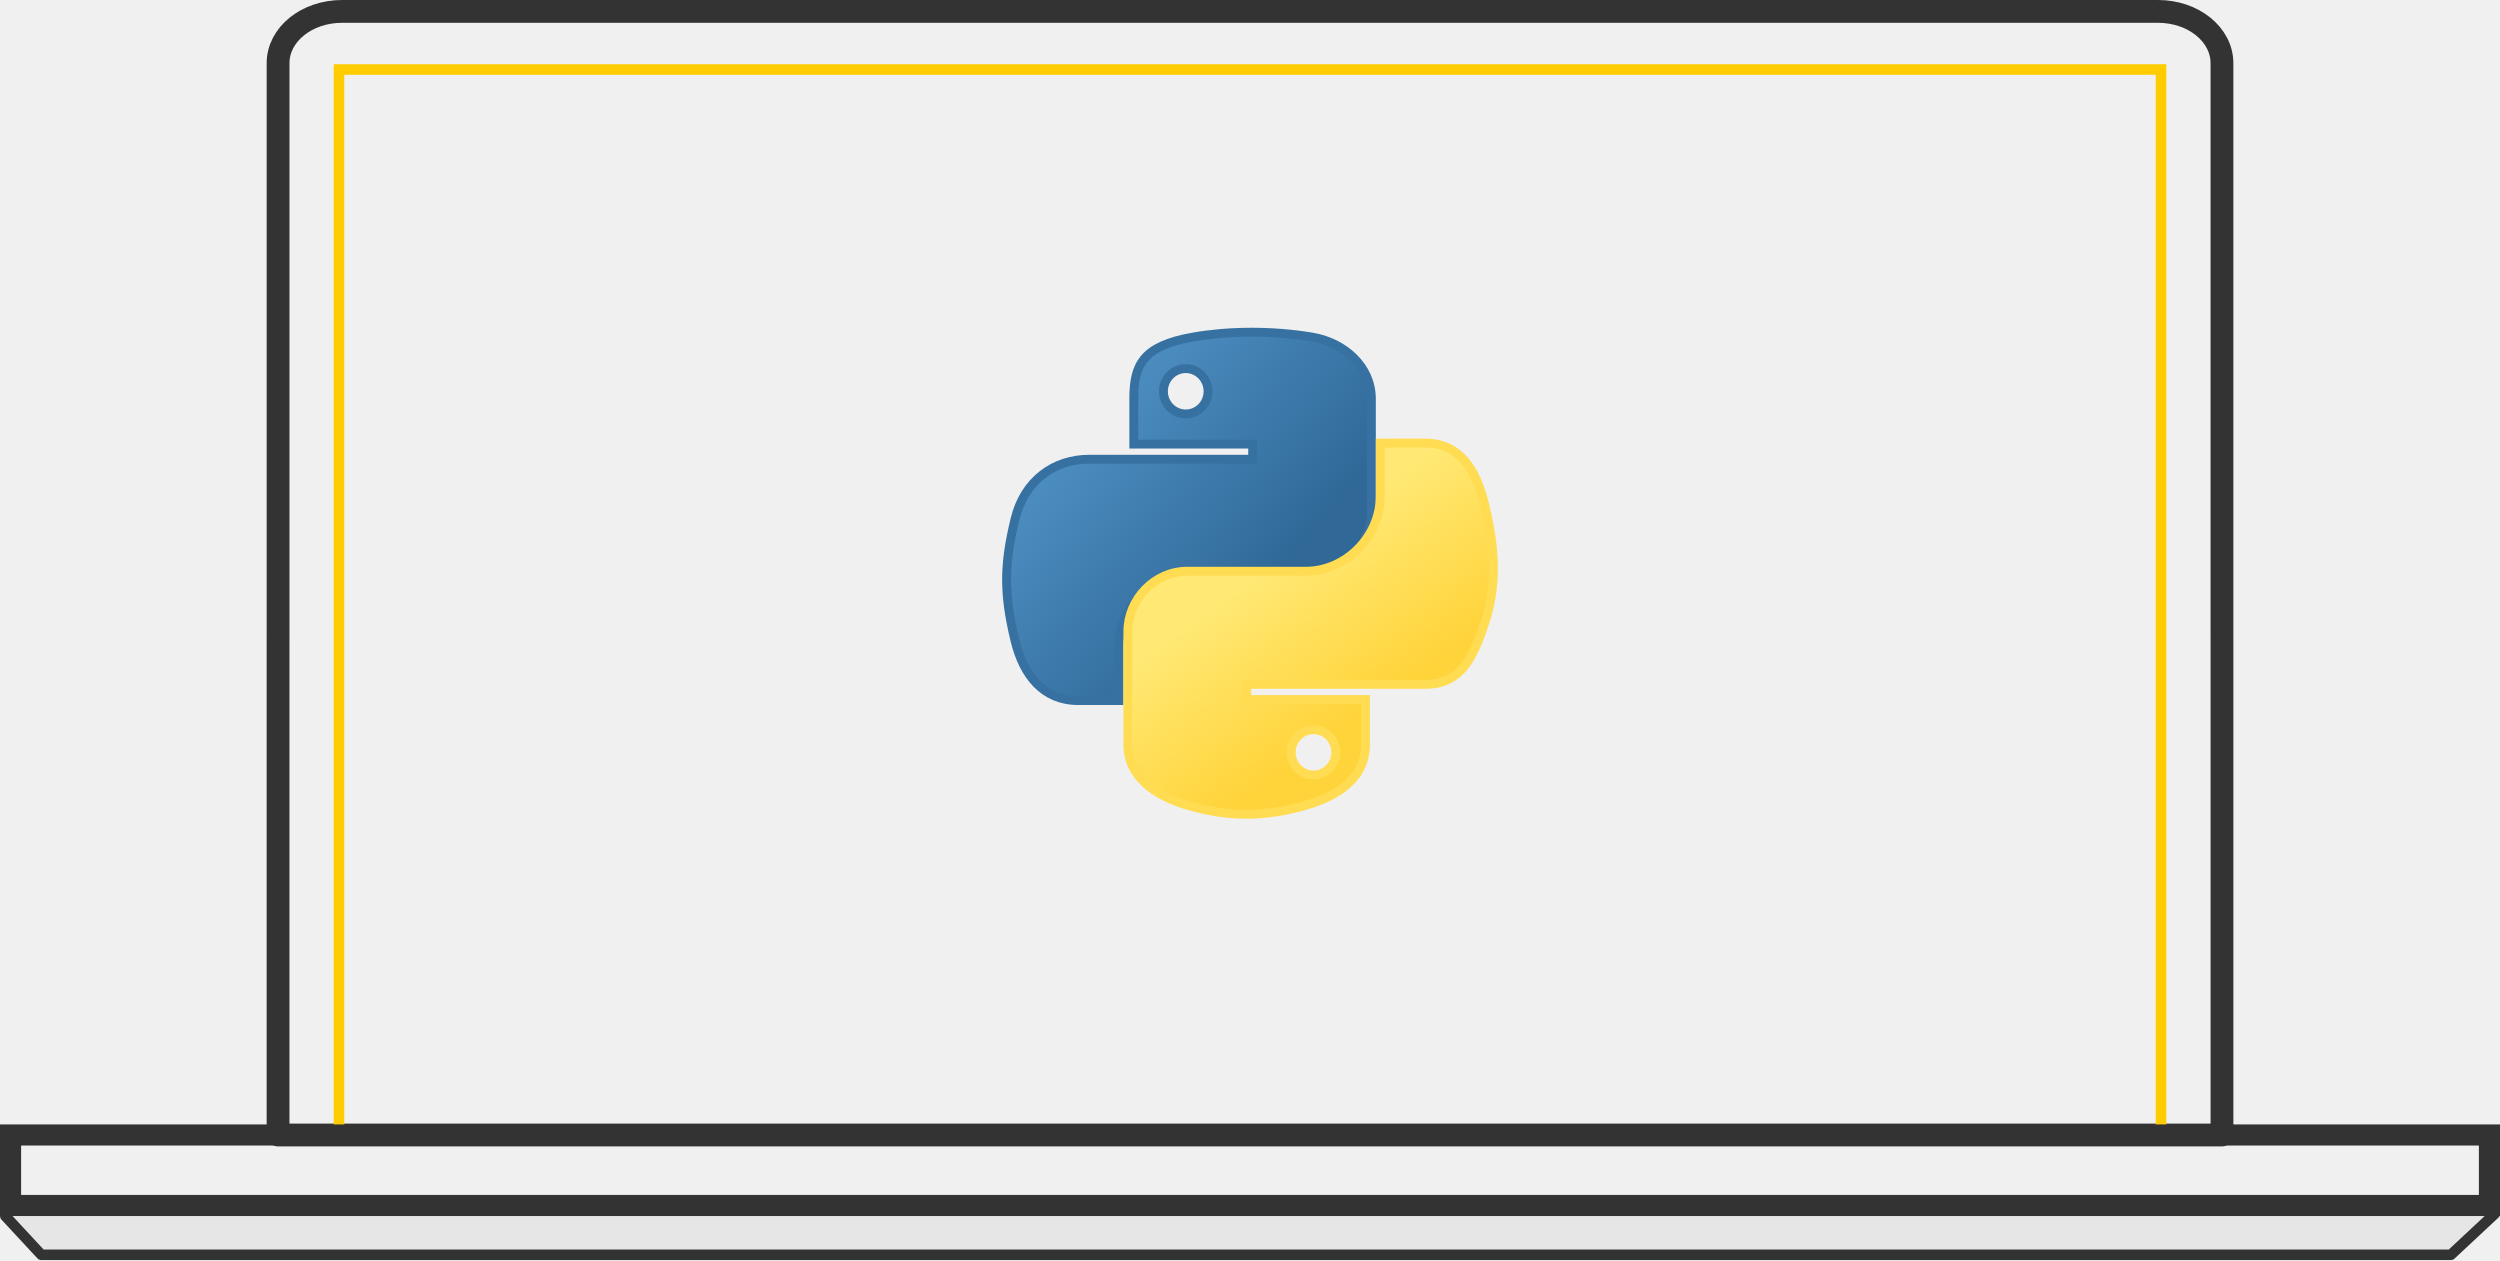
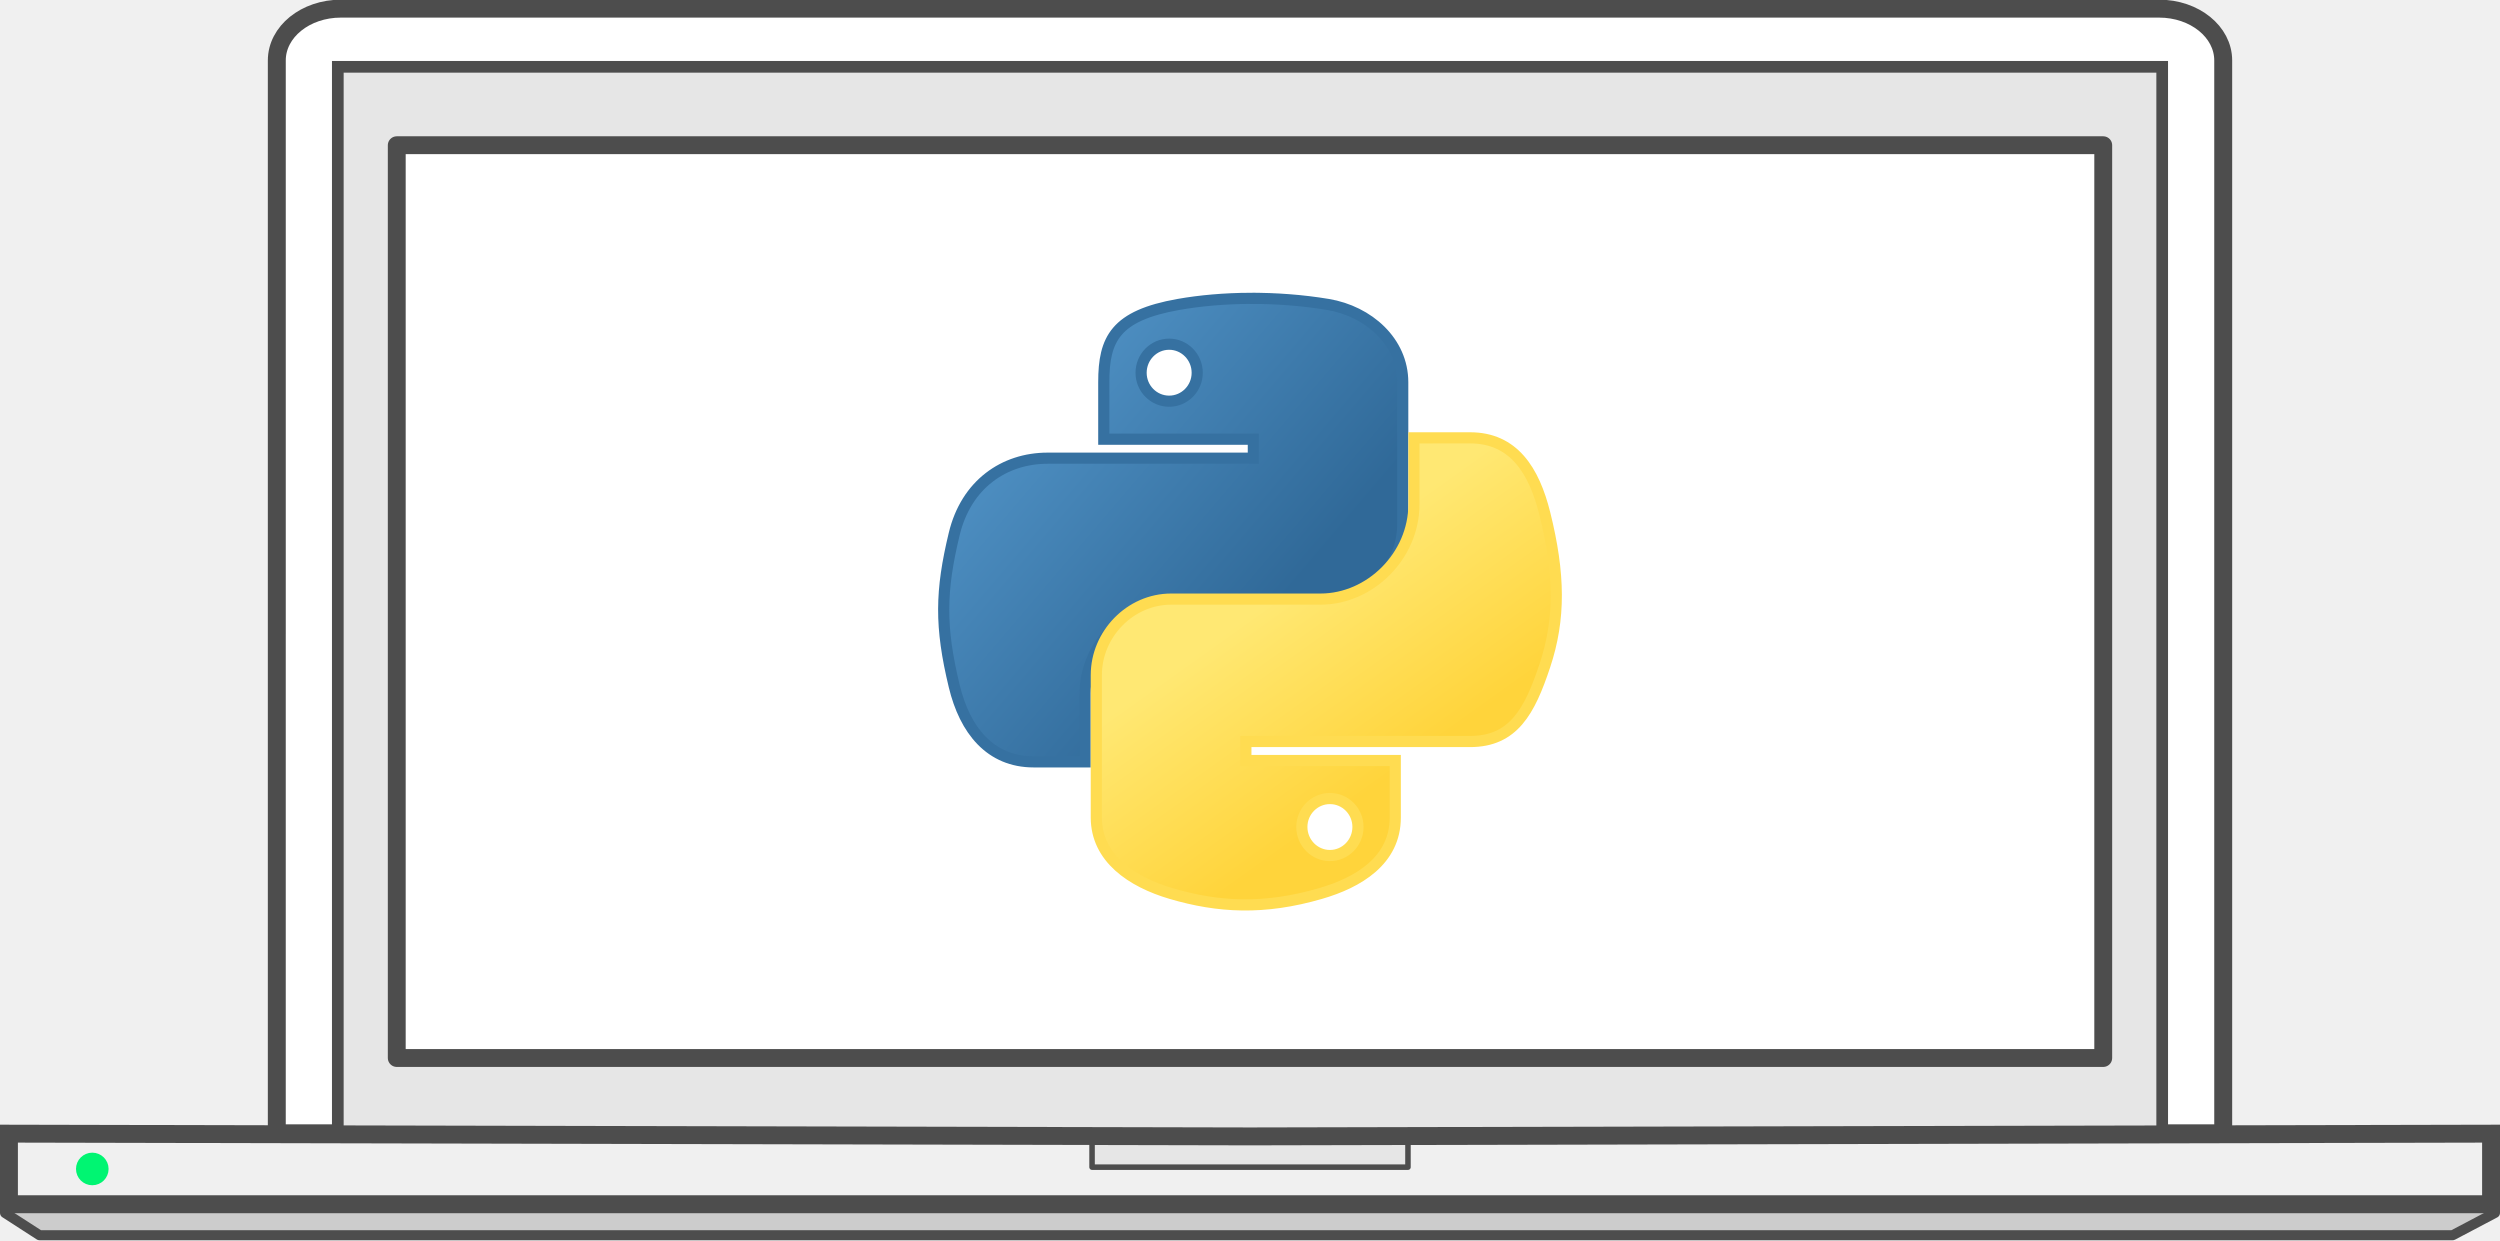
- <svg xmlns="http://www.w3.org/2000/svg" xmlns:xlink="http://www.w3.org/1999/xlink" width="149.205mm" height="75.204mm" viewBox="0 0 149.205 75.204" version="1.1" id="svg6161">
+ <svg xmlns="http://www.w3.org/2000/svg" xmlns:xlink="http://www.w3.org/1999/xlink" width="149.205mm" height="74.02mm" viewBox="0 0 149.205 74.02" version="1.1" id="svg6161">
  <defs id="defs6155">
    <linearGradient id="linearGradient2795">
      <stop id="stop2797" offset="0" style="stop-color:#b8b8b8;stop-opacity:0.498;" />
      <stop id="stop2799" offset="1" style="stop-color:#7f7f7f;stop-opacity:0;" />
    </linearGradient>
    <linearGradient id="linearGradient2787">
      <stop id="stop2789" offset="0" style="stop-color:#7f7f7f;stop-opacity:0.5;" />
      <stop id="stop2791" offset="1" style="stop-color:#7f7f7f;stop-opacity:0;" />
    </linearGradient>
    <linearGradient id="linearGradient3676">
      <stop id="stop3678" offset="0" style="stop-color:#b2b2b2;stop-opacity:0.5;" />
      <stop id="stop3680" offset="1" style="stop-color:#b3b3b3;stop-opacity:0;" />
    </linearGradient>
    <linearGradient id="linearGradient3236">
      <stop id="stop3244" offset="0" style="stop-color:#f4f4f4;stop-opacity:1" />
      <stop id="stop3240" offset="1" style="stop-color:white;stop-opacity:1" />
    </linearGradient>
    <linearGradient id="linearGradient4671">
      <stop id="stop4673" offset="0" style="stop-color:#ffd43b;stop-opacity:1;" />
      <stop id="stop4675" offset="1" style="stop-color:#ffe873;stop-opacity:1" />
    </linearGradient>
    <linearGradient id="linearGradient4689">
      <stop id="stop4691" offset="0" style="stop-color:#5a9fd4;stop-opacity:1;" />
      <stop id="stop4693" offset="1" style="stop-color:#306998;stop-opacity:1;" />
    </linearGradient>
    <linearGradient gradientTransform="translate(100.2702,99.61116)" gradientUnits="userSpaceOnUse" xlink:href="#linearGradient4671" id="linearGradient2987" y2="144.757" x2="-65.309" y1="144.757" x1="224.24" />
    <linearGradient gradientTransform="translate(100.2702,99.61116)" gradientUnits="userSpaceOnUse" xlink:href="#linearGradient4689" id="linearGradient2990" y2="76.313" x2="26.67" y1="77.476" x1="172.942" />
    <linearGradient y2="144.757" x2="-65.309" y1="144.757" x1="224.24" gradientTransform="matrix(0.562541,0,0,0.567972,-11.5974,-7.60954)" gradientUnits="userSpaceOnUse" id="linearGradient2255" xlink:href="#linearGradient4671" />
    <linearGradient y2="76.313" x2="26.67" y1="76.176" x1="172.942" gradientTransform="matrix(0.562541,0,0,0.567972,-11.5974,-7.60954)" gradientUnits="userSpaceOnUse" id="linearGradient2258" xlink:href="#linearGradient4689" />
    <radialGradient gradientUnits="userSpaceOnUse" gradientTransform="matrix(1,0,0,0.177966,0,108.7434)" r="29.037" fy="132.286" fx="61.519" cy="132.286" cx="61.519" id="radialGradient2801" xlink:href="#linearGradient2795" />
    <linearGradient y2="137.273" x2="112.031" y1="192.352" x1="150.961" gradientTransform="matrix(0.148839,0,0,0.1502759,82.50786,115.9955)" gradientUnits="userSpaceOnUse" id="linearGradient1475" xlink:href="#linearGradient4671" />
    <linearGradient y2="114.398" x2="135.665" y1="20.604" x1="26.649" gradientTransform="matrix(0.148839,0,0,0.1502759,82.86222,116.9593)" gradientUnits="userSpaceOnUse" id="linearGradient1478" xlink:href="#linearGradient4689" />
+     <linearGradient id="linearGradient11098">
+       <stop style="stop-color:#ffffff;stop-opacity:1" offset="0" id="stop11094" />
+       <stop style="stop-color:#f0f0f0;stop-opacity:1" offset="1" id="stop11096" />
+     </linearGradient>
+     <radialGradient xlink:href="#linearGradient11098" id="radialGradient11100" cx="117.927" cy="109.519" fx="117.927" fy="109.519" r="98.778" gradientTransform="matrix(0,-2.163492,4.738353,0,-1085.812,390.351)" gradientUnits="userSpaceOnUse" />
  </defs>
-   <g id="layer1" transform="translate(-29.76923,-99.68782)">
-     <path style="opacity:1;fill:none;fill-opacity:1;stroke:none;stroke-width:1.321;stroke-miterlimit:4;stroke-dasharray:none;stroke-opacity:1" d="M 30.399,172.138 H 178.344 l -2.604,1.503 H 32.374 Z" id="path12833" />
-     <path style="opacity:1;fill:none;fill-opacity:1;stroke:#333333;stroke-width:1.361;stroke-linecap:round;stroke-linejoin:round;stroke-miterlimit:4;stroke-dasharray:none;stroke-dashoffset:10.8;stroke-opacity:1" d="m 50.189,100.368 c -2.119,0 -3.824,1.378 -3.824,3.09 v 34.184 h -0.001 v 29.785 H 162.381 v -29.785 h -0.001 v -34.184 c 0,-1.712 -1.706,-3.09 -3.824,-3.09 H 50.189 Z" id="rect12959" />
-     <rect y="103.837" x="50.001" height="63.752" width="108.742" id="rect12843" style="opacity:1;fill:none;fill-opacity:1;stroke:#ffcc00;stroke-width:0.63;stroke-miterlimit:4;stroke-dasharray:none;stroke-opacity:1" />
-     <path id="path12853" d="m 178.655,172.138 -2.612,2.438 H 32.234 l -2.146,-2.312" style="fill:#e6e6e6;fill-rule:evenodd;stroke:#333333;stroke-width:0.631;stroke-linecap:round;stroke-linejoin:round;stroke-miterlimit:4;stroke-dasharray:none;stroke-opacity:1" />
-     <rect style="opacity:1;fill:none;fill-opacity:1;stroke:#333333;stroke-width:1.26;stroke-miterlimit:4;stroke-dasharray:none;stroke-opacity:1" id="rect12855" width="147.945" height="4.207" x="30.399" y="167.426" />
-     <g id="g6863" transform="translate(3.014136,-0.5428921)">
+   <g id="layer1" transform="translate(171.5452,-104.7365)">
+     <g id="g10073" transform="matrix(0.02746171,0,0,0.02746171,-849.6423,34.11093)" />
+     <g id="g10075" transform="matrix(0.02746171,0,0,0.02746171,-849.6423,34.11093)" />
+     <g id="g10077" transform="matrix(0.02746171,0,0,0.02746171,-849.6423,34.11093)" />
+     <g id="g10079" transform="matrix(0.02746171,0,0,0.02746171,-849.6423,34.11093)" />
+     <g id="g10081" transform="matrix(0.02746171,0,0,0.02746171,-849.6423,34.11093)" />
+     <g id="g10083" transform="matrix(0.02746171,0,0,0.02746171,-849.6423,34.11093)" />
+     <g id="g10085" transform="matrix(0.02746171,0,0,0.02746171,-849.6423,34.11093)" />
+     <g id="g10087" transform="matrix(0.02746171,0,0,0.02746171,-849.6423,34.11093)" />
+     <g id="g10089" transform="matrix(0.02746171,0,0,0.02746171,-849.6423,34.11093)" />
+     <g id="g10091" transform="matrix(0.02746171,0,0,0.02746171,-849.6423,34.11093)" />
+     <g id="g10093" transform="matrix(0.02746171,0,0,0.02746171,-849.6423,34.11093)" />
+     <g id="g10095" transform="matrix(0.02746171,0,0,0.02746171,-849.6423,34.11093)" />
+     <g id="g10097" transform="matrix(0.02746171,0,0,0.02746171,-849.6423,34.11093)" />
+     <g id="g10099" transform="matrix(0.02746171,0,0,0.02746171,-849.6423,34.11093)" />
+     <g id="g10101" transform="matrix(0.02746171,0,0,0.02746171,-849.6423,34.11093)" />
+     <path id="path1968-7" d="m -171.011,177.113 h 148.137 l -2.607,1.505 H -169.034 Z" style="fill:#ffffff;fill-opacity:1;stroke:none;stroke-width:1.064;stroke-miterlimit:4;stroke-dasharray:none;stroke-opacity:1" />
+     <path id="path1970-0" d="m -151.196,105.252 c -2.121,0 -3.829,1.379 -3.829,3.093 v 34.216 h -4.2e-4 v 29.812 h 116.166 v -29.812 0 -34.216 c 0,-1.713 -1.708,-3.093 -3.829,-3.093 H -151.194 Z" style="fill:#ffffff;fill-opacity:1;stroke:#4d4d4d;stroke-width:1.07;stroke-linecap:round;stroke-linejoin:round;stroke-miterlimit:4;stroke-dasharray:none;stroke-dashoffset:10.8;stroke-opacity:1" />
+     <rect style="fill:#e6e6e6;fill-opacity:1;stroke:#4d4d4d;stroke-width:0.697;stroke-miterlimit:4;stroke-dasharray:none;stroke-opacity:1" id="rect1972-9" width="108.883" height="63.835" x="-151.384" y="108.724" />
+     <path style="fill:#cccccc;fill-rule:evenodd;stroke:#4d4d4d;stroke-width:0.601;stroke-linecap:round;stroke-linejoin:round;stroke-miterlimit:4;stroke-dasharray:none;stroke-opacity:1" d="m -22.642,177.126 -2.521,1.33 H -169.189 l -2.054,-1.326" id="path1974-3" />
+     <rect rx="0" ry="0" y="172.771" x="-106.369" height="1.624" width="18.854" id="rect1978-0" style="fill:#e6e6e6;fill-opacity:1;stroke:#4d4d4d;stroke-width:0.329;stroke-linecap:round;stroke-linejoin:round;stroke-miterlimit:4;stroke-dasharray:none;stroke-dashoffset:10.8;stroke-opacity:1" />
+     <rect ry="0" rx="0" y="113.404" x="-147.866" height="54.476" width="101.846" id="rect1980-6" style="fill:#ffffff;fill-opacity:1;stroke:#4d4d4d;stroke-width:1.066;stroke-linecap:round;stroke-linejoin:round;stroke-miterlimit:4;stroke-dasharray:none;stroke-dashoffset:0;stroke-opacity:1" />
+     <g id="g10073-9" transform="matrix(0.02746171,0,0,0.02746171,-985.7138,-331.77)" />
+     <g id="g10075-7" transform="matrix(0.02746171,0,0,0.02746171,-985.7138,-331.77)" />
+     <g id="g10077-3" transform="matrix(0.02746171,0,0,0.02746171,-985.7138,-331.77)" />
+     <g id="g10079-6" transform="matrix(0.02746171,0,0,0.02746171,-985.7138,-331.77)" />
+     <g id="g10081-1" transform="matrix(0.02746171,0,0,0.02746171,-985.7138,-331.77)" />
+     <g id="g10083-2" transform="matrix(0.02746171,0,0,0.02746171,-985.7138,-331.77)" />
+     <g id="g10085-9" transform="matrix(0.02746171,0,0,0.02746171,-985.7138,-331.77)" />
+     <g id="g10087-3" transform="matrix(0.02746171,0,0,0.02746171,-985.7138,-331.77)" />
+     <g id="g10089-1" transform="matrix(0.02746171,0,0,0.02746171,-985.7138,-331.77)" />
+     <g id="g10091-9" transform="matrix(0.02746171,0,0,0.02746171,-985.7138,-331.77)" />
+     <g id="g10093-4" transform="matrix(0.02746171,0,0,0.02746171,-985.7138,-331.77)" />
+     <g id="g10095-7" transform="matrix(0.02746171,0,0,0.02746171,-985.7138,-331.77)" />
+     <g id="g10097-8" transform="matrix(0.02746171,0,0,0.02746171,-985.7138,-331.77)" />
+     <g id="g10099-4" transform="matrix(0.02746171,0,0,0.02746171,-985.7138,-331.77)" />
+     <g id="g10101-5" transform="matrix(0.02746171,0,0,0.02746171,-985.7138,-331.77)" />
+     <circle style="fill:#00f572;fill-opacity:1;stroke:#00f572;stroke-width:0.879;stroke-miterlimit:4;stroke-dasharray:none;stroke-opacity:1" id="path1258" cx="-166.037" cy="174.502" r="0.533" />
+     <g id="g6863" transform="matrix(1.258271,0,0,1.258271,-224.4781,-28.52121)">
      <path id="path1948" d="m 101.359,120.056 c -1.213,0.006 -2.371,0.109 -3.39,0.289 -3.002,0.53 -3.547,1.64 -3.547,3.688 v 2.704 h 7.094 v 0.901 H 94.422 91.76 c -2.062,0 -3.867,1.239 -4.432,3.597 -0.651,2.702 -0.68,4.388 0,7.21 0.504,2.1 1.709,3.597 3.77,3.597 h 2.439 v -3.241 c 0,-2.342 2.026,-4.407 4.432,-4.407 h 7.086 c 1.972,0 3.547,-1.624 3.547,-3.605 v -6.755 c 0,-1.923 -1.622,-3.367 -3.547,-3.688 -1.219,-0.203 -2.483,-0.295 -3.696,-0.289 z m -3.836,2.175 c 0.733,0 1.331,0.608 1.331,1.356 0,0.745 -0.598,1.348 -1.331,1.348 -0.735,0 -1.331,-0.603 -1.331,-1.348 0,-0.748 0.596,-1.356 1.331,-1.356 z" style="fill:url(#linearGradient1478);fill-opacity:1;stroke:#3671a1;stroke-width:0.529;stroke-miterlimit:4;stroke-dasharray:none;stroke-opacity:1" />
      <path id="path1950" d="m 109.133,126.674 v 3.15 c 0,2.442 -2.071,4.498 -4.432,4.498 h -7.086 c -1.941,0 -3.547,1.661 -3.547,3.605 v 6.755 c 0,1.923 1.672,3.053 3.547,3.605 2.246,0.66 4.399,0.78 7.086,0 1.786,-0.517 3.547,-1.558 3.547,-3.605 v -2.704 h -7.086 v -0.901 h 7.086 3.547 c 2.062,0 2.83,-1.438 3.547,-3.597 0.741,-2.222 0.709,-4.359 0,-7.21 -0.51,-2.052 -1.483,-3.597 -3.547,-3.597 z m -3.985,17.107 c 0.735,0 1.331,0.603 1.331,1.348 0,0.748 -0.596,1.356 -1.331,1.356 -0.733,0 -1.331,-0.608 -1.331,-1.356 1e-5,-0.745 0.598,-1.348 1.331,-1.348 z" style="fill:url(#linearGradient1475);fill-opacity:1;stroke:#ffdc51;stroke-width:0.529;stroke-miterlimit:4;stroke-dasharray:none;stroke-opacity:1" />
    </g>
+     <path style="fill:none;stroke:#4d4d4d;stroke-width:1.068;stroke-linecap:butt;stroke-linejoin:miter;stroke-opacity:1;stroke-miterlimit:4;stroke-dasharray:none" d="m -96.945,172.559 -74.066,-0.164 v 4.213 h 148.137 v -4.213 z" id="path1290" />
  </g>
</svg>
